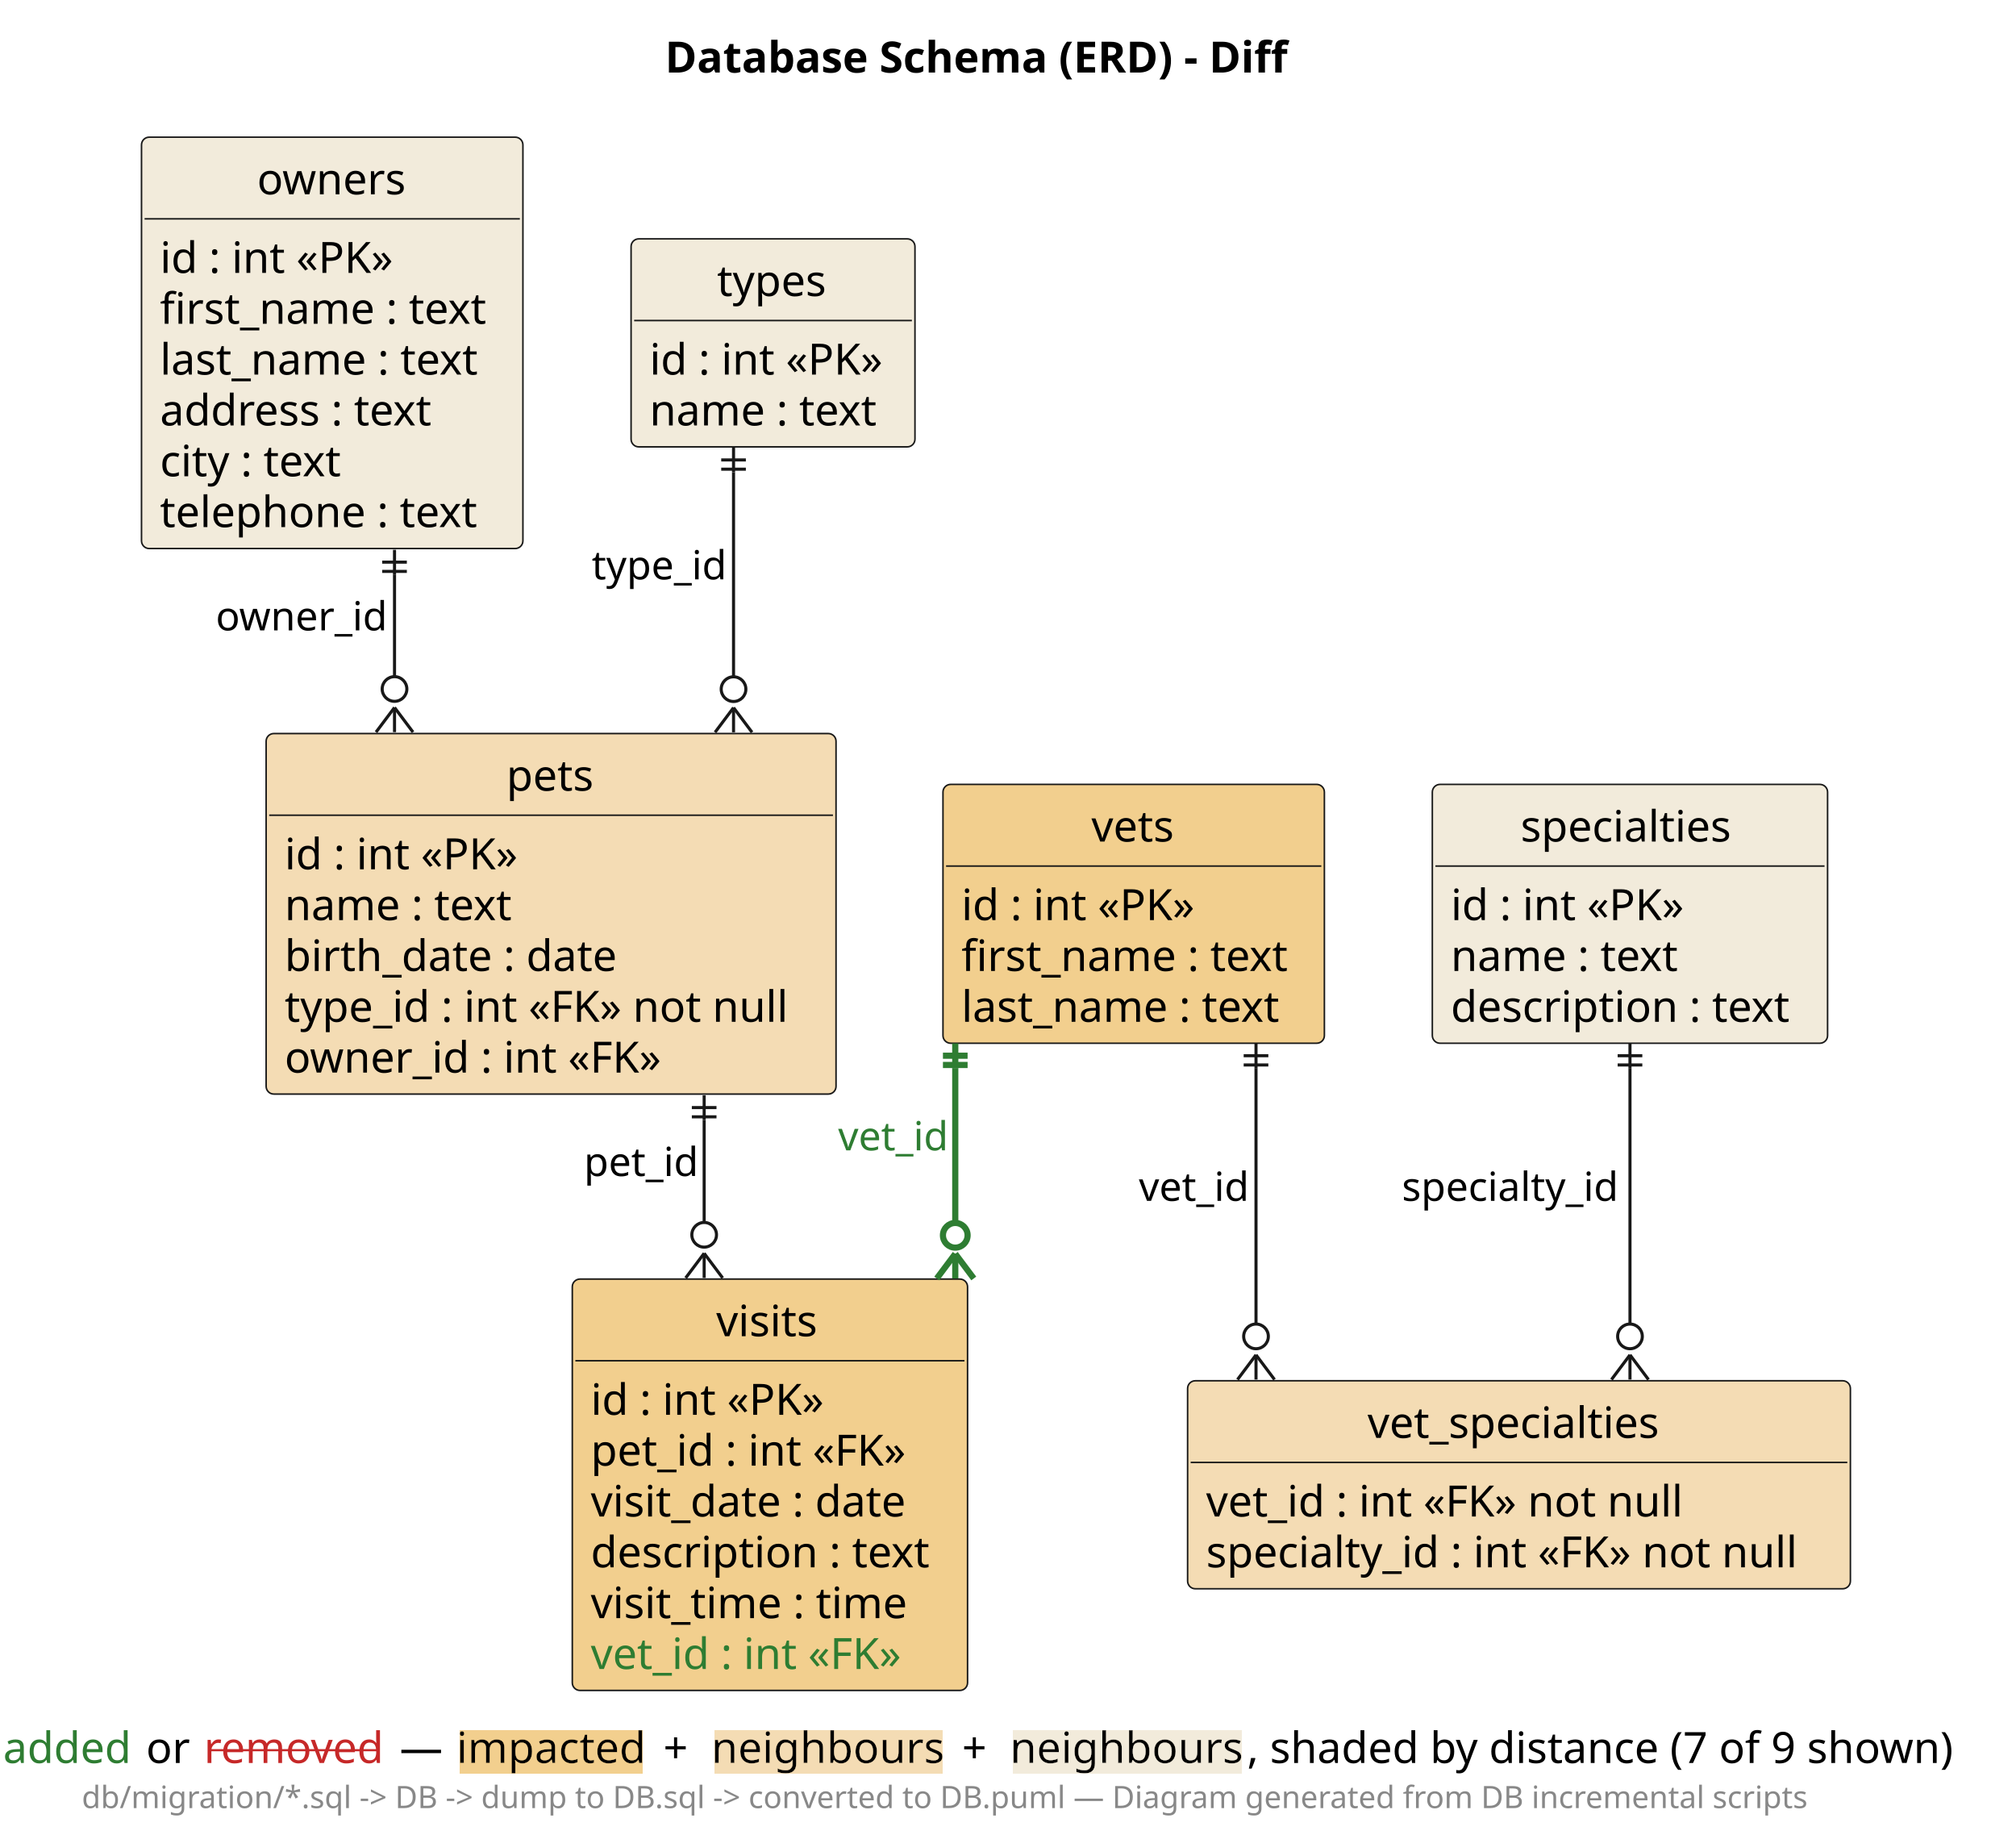
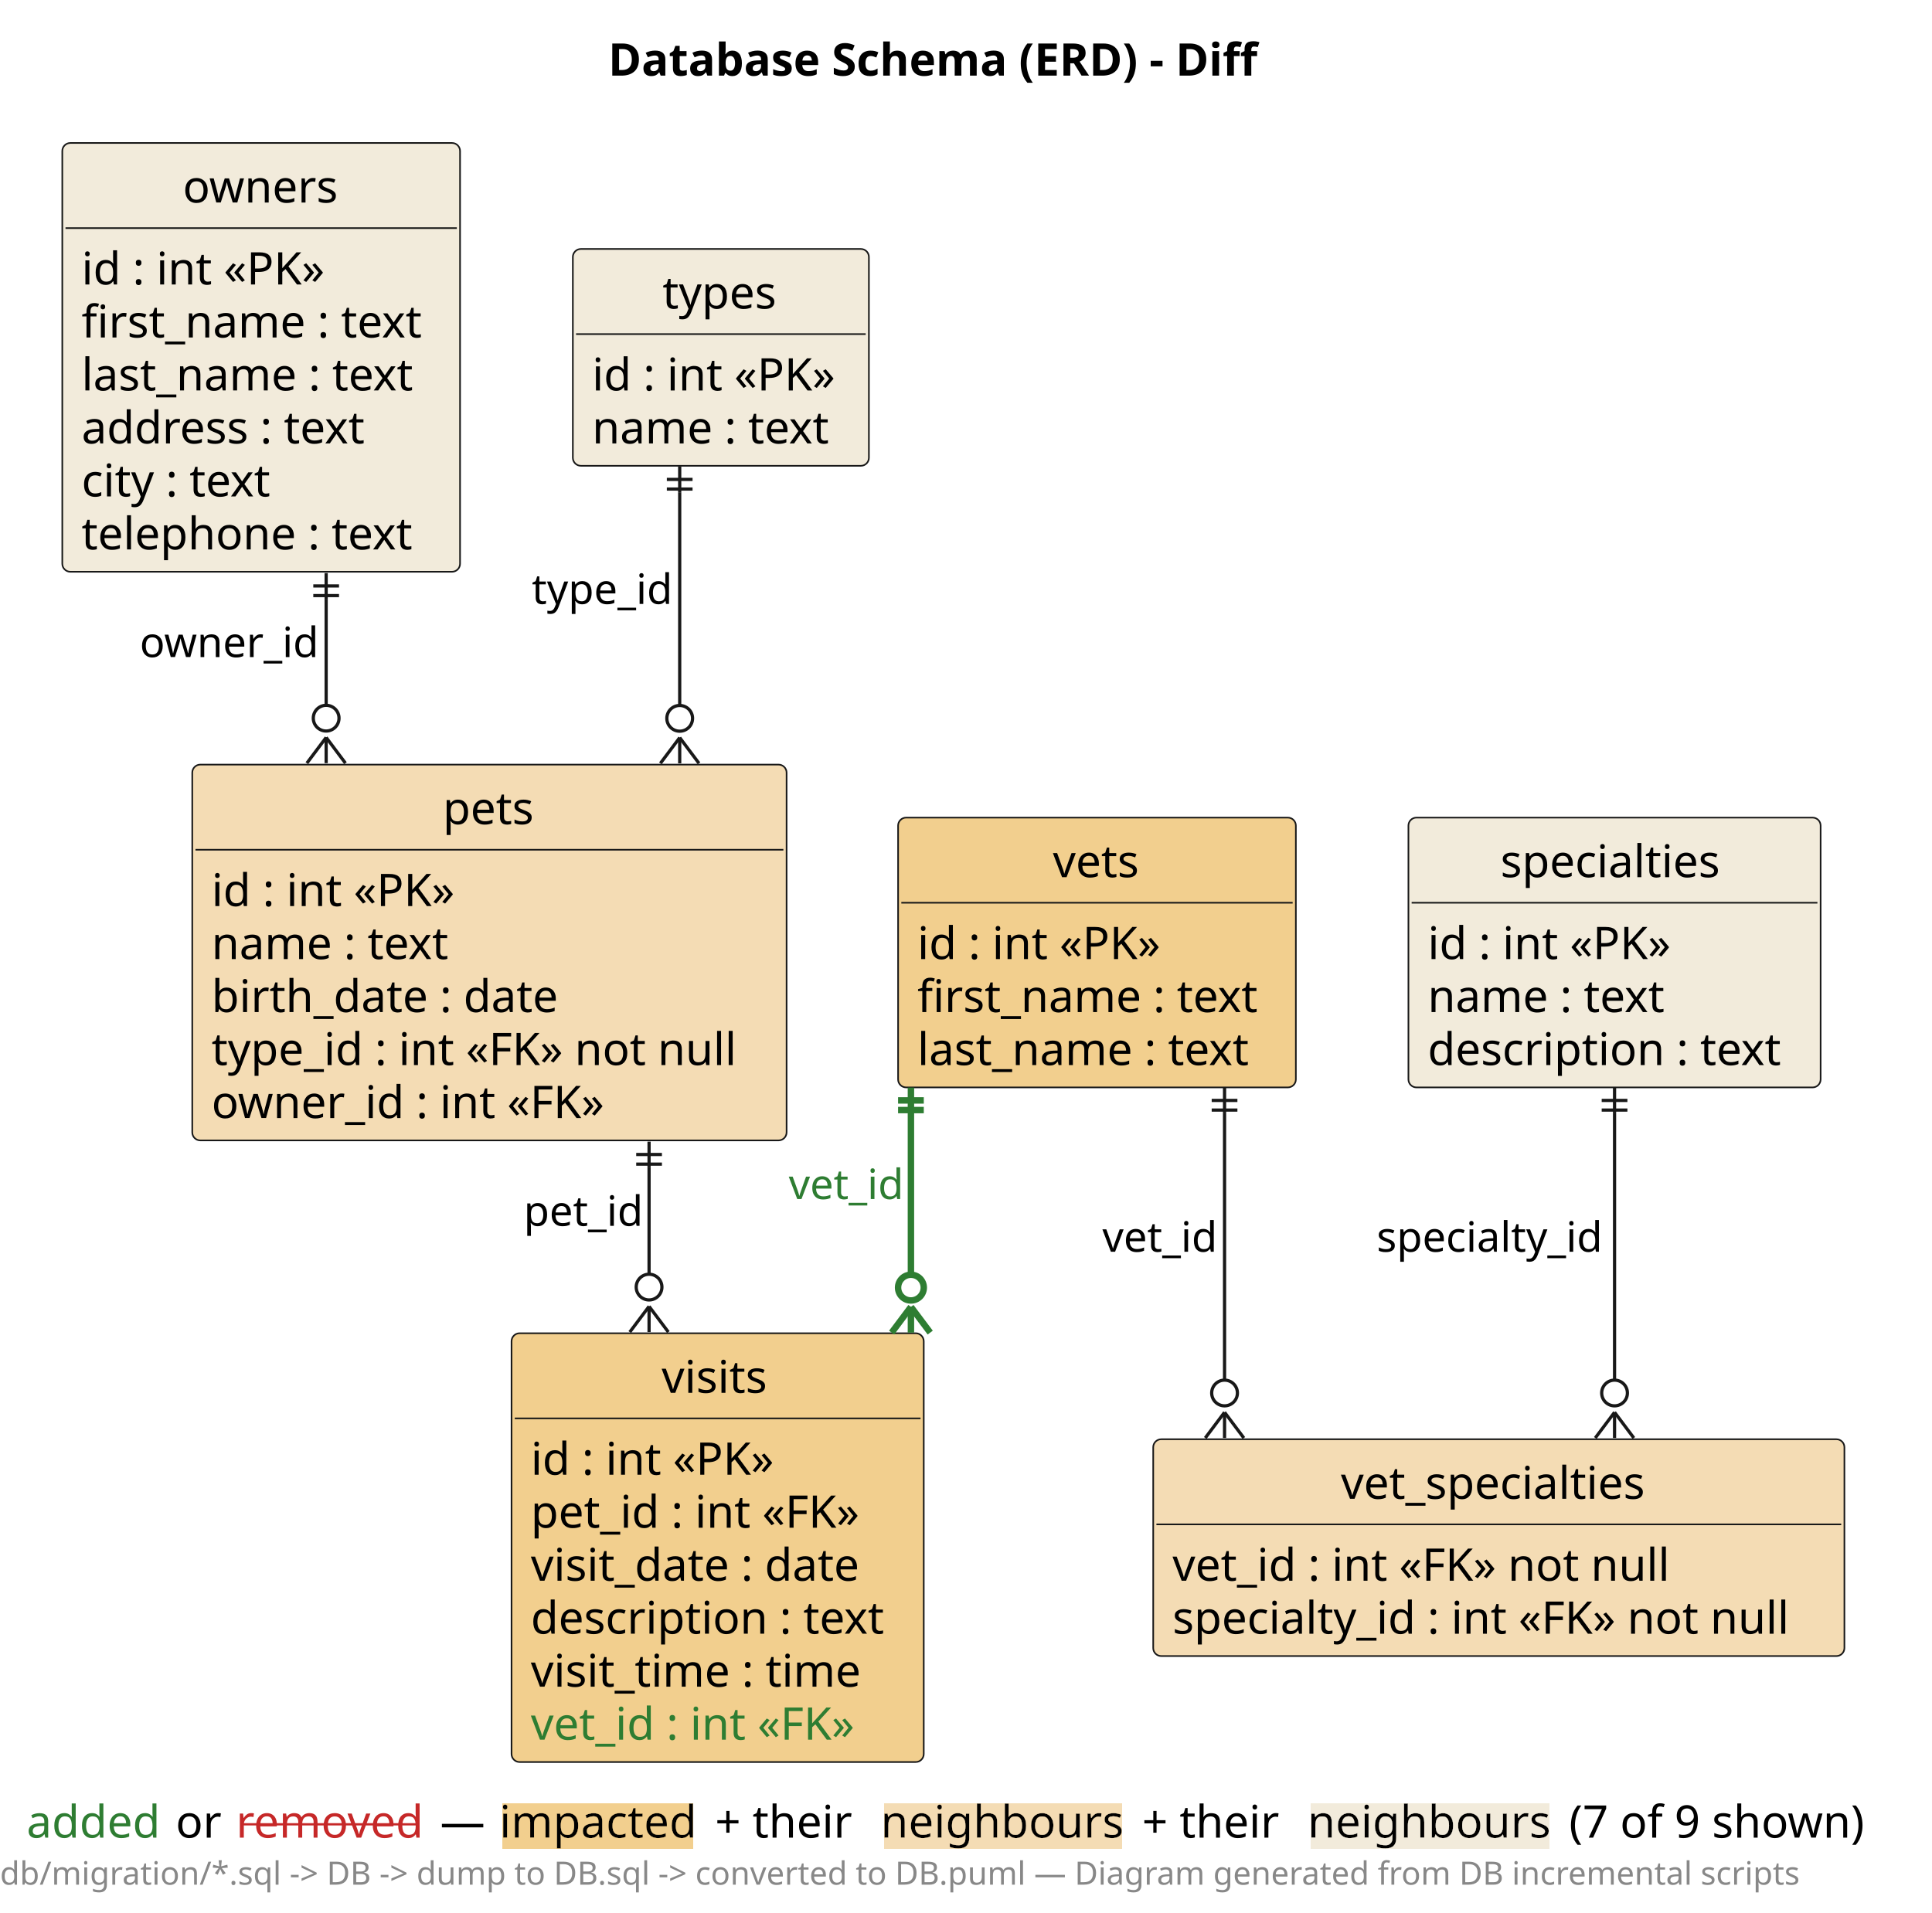
- <svg xmlns="http://www.w3.org/2000/svg" version="1.1" data-diagram-type="CLASS" style="width:654px;height:595px;background:#FFFFFF;" width="654px" height="595px" viewBox="0 0 654 595" zoomAndPan="magnify" preserveAspectRatio="none" contentStyleType="text/css">
+ <svg xmlns="http://www.w3.org/2000/svg" version="1.1" data-diagram-type="CLASS" style="width:601px;height:595px;background:#FFFFFF;" width="601px" height="595px" viewBox="0 0 601 595" zoomAndPan="magnify" preserveAspectRatio="none" contentStyleType="text/css">
  <defs>
-     <filter id="b5jizr2ierwu90" x="0" y="0" width="1" height="1">
+     <filter id="b147jni3zurqtm0" x="0" y="0" width="1" height="1">
      <feFlood flood-color="#F2CF8E" result="flood" />
      <feComposite in="SourceGraphic" in2="flood" operator="over" />
    </filter>
-     <filter id="b5jizr2ierwu91" x="0" y="0" width="1" height="1">
+     <filter id="b147jni3zurqtm1" x="0" y="0" width="1" height="1">
      <feFlood flood-color="#F4DCB4" result="flood" />
      <feComposite in="SourceGraphic" in2="flood" operator="over" />
    </filter>
-     <filter id="b5jizr2ierwu92" x="0" y="0" width="1" height="1">
+     <filter id="b147jni3zurqtm2" x="0" y="0" width="1" height="1">
      <feFlood flood-color="#F2EBDB" result="flood" />
      <feComposite in="SourceGraphic" in2="flood" operator="over" />
    </filter>
  </defs>
  <g font-family="sans-serif" lengthAdjust="spacing">
    <g class="title" data-source-line="3">
-       <text x="215.73" y="23.535" fill="#000" font-size="14" textLength="215.722" font-weight="700">Database Schema (ERD) - Diff</text>
+       <text x="189.205" y="23.535" fill="#000" font-size="14" textLength="215.722" font-weight="700">Database Schema (ERD) - Diff</text>
    </g>
    <g class="entity" data-qualified-name="owners" id="ent0001" data-source-line="8">
-       <rect x="45.904" y="44.488" width="123.733" height="133.418" fill="#F2EBDB" style="stroke:#181818;stroke-width:0.5;" rx="2.5" ry="2.5" />
-       <text x="83.401" y="63.023" fill="#000" font-size="14" textLength="48.74">owners</text>
-       <line x1="46.904" y1="70.977" x2="168.638" y2="70.977" style="stroke:#181818;stroke-width:0.5;" />
-       <text x="51.904" y="88.512" fill="#000" font-size="14" textLength="80.097">id : int «PK»</text>
-       <text x="51.904" y="105" fill="#000" font-size="14" textLength="111.733">first_name : text</text>
-       <text x="51.904" y="121.488" fill="#000" font-size="14" textLength="108.589">last_name : text</text>
-       <text x="51.904" y="137.977" fill="#000" font-size="14" textLength="93.304">address : text</text>
-       <text x="51.904" y="154.465" fill="#000" font-size="14" textLength="63.916">city : text</text>
-       <text x="51.904" y="170.953" fill="#000" font-size="14" textLength="107.618">telephone : text</text>
+       <rect x="19.379" y="44.488" width="123.733" height="133.418" fill="#F2EBDB" style="stroke:#181818;stroke-width:0.5;" rx="2.5" ry="2.5" />
+       <text x="56.875" y="63.023" fill="#000" font-size="14" textLength="48.74">owners</text>
+       <line x1="20.379" y1="70.977" x2="142.112" y2="70.977" style="stroke:#181818;stroke-width:0.5;" />
+       <text x="25.379" y="88.512" fill="#000" font-size="14" textLength="80.097">id : int «PK»</text>
+       <text x="25.379" y="105" fill="#000" font-size="14" textLength="111.733">first_name : text</text>
+       <text x="25.379" y="121.488" fill="#000" font-size="14" textLength="108.589">last_name : text</text>
+       <text x="25.379" y="137.977" fill="#000" font-size="14" textLength="93.304">address : text</text>
+       <text x="25.379" y="154.465" fill="#000" font-size="14" textLength="63.916">city : text</text>
+       <text x="25.379" y="170.953" fill="#000" font-size="14" textLength="107.618">telephone : text</text>
    </g>
    <g class="entity" data-qualified-name="pets" id="ent0002" data-source-line="16">
-       <rect x="86.334" y="237.908" width="184.881" height="116.93" fill="#F4DCB4" style="stroke:#181818;stroke-width:0.5;" rx="2.5" ry="2.5" />
-       <text x="164.283" y="256.443" fill="#000" font-size="14" textLength="28.984">pets</text>
-       <line x1="87.334" y1="264.397" x2="270.215" y2="264.397" style="stroke:#181818;stroke-width:0.5;" />
-       <text x="92.334" y="281.932" fill="#000" font-size="14" textLength="80.097">id : int «PK»</text>
-       <text x="92.334" y="298.42" fill="#000" font-size="14" textLength="77.438">name : text</text>
-       <text x="92.334" y="314.908" fill="#000" font-size="14" textLength="111.959">birth_date : date</text>
-       <text x="92.334" y="331.397" fill="#000" font-size="14" textLength="172.881">type_id : int «FK» not null</text>
-       <text x="92.334" y="347.885" fill="#000" font-size="14" textLength="128.468">owner_id : int «FK»</text>
+       <rect x="59.809" y="237.908" width="184.881" height="116.93" fill="#F4DCB4" style="stroke:#181818;stroke-width:0.5;" rx="2.5" ry="2.5" />
+       <text x="137.757" y="256.443" fill="#000" font-size="14" textLength="28.984">pets</text>
+       <line x1="60.809" y1="264.397" x2="243.689" y2="264.397" style="stroke:#181818;stroke-width:0.5;" />
+       <text x="65.809" y="281.932" fill="#000" font-size="14" textLength="80.097">id : int «PK»</text>
+       <text x="65.809" y="298.42" fill="#000" font-size="14" textLength="77.438">name : text</text>
+       <text x="65.809" y="314.908" fill="#000" font-size="14" textLength="111.959">birth_date : date</text>
+       <text x="65.809" y="331.397" fill="#000" font-size="14" textLength="172.881">type_id : int «FK» not null</text>
+       <text x="65.809" y="347.885" fill="#000" font-size="14" textLength="128.468">owner_id : int «FK»</text>
    </g>
    <g class="entity" data-qualified-name="specialties" id="ent0003" data-source-line="23">
-       <rect x="464.654" y="254.398" width="128.225" height="83.953" fill="#F2EBDB" style="stroke:#181818;stroke-width:0.5;" rx="2.5" ry="2.5" />
-       <text x="493.285" y="272.933" fill="#000" font-size="14" textLength="70.964">specialties</text>
-       <line x1="465.654" y1="280.887" x2="591.879" y2="280.887" style="stroke:#181818;stroke-width:0.5;" />
-       <text x="470.654" y="298.422" fill="#000" font-size="14" textLength="80.097">id : int «PK»</text>
-       <text x="470.654" y="314.91" fill="#000" font-size="14" textLength="77.438">name : text</text>
-       <text x="470.654" y="331.398" fill="#000" font-size="14" textLength="116.225">description : text</text>
+       <rect x="438.129" y="254.398" width="128.225" height="83.953" fill="#F2EBDB" style="stroke:#181818;stroke-width:0.5;" rx="2.5" ry="2.5" />
+       <text x="466.759" y="272.933" fill="#000" font-size="14" textLength="70.964">specialties</text>
+       <line x1="439.129" y1="280.887" x2="565.353" y2="280.887" style="stroke:#181818;stroke-width:0.5;" />
+       <text x="444.129" y="298.422" fill="#000" font-size="14" textLength="80.097">id : int «PK»</text>
+       <text x="444.129" y="314.91" fill="#000" font-size="14" textLength="77.438">name : text</text>
+       <text x="444.129" y="331.398" fill="#000" font-size="14" textLength="116.225">description : text</text>
    </g>
    <g class="entity" data-qualified-name="types" id="ent0004" data-source-line="28">
-       <rect x="204.724" y="77.468" width="92.097" height="67.465" fill="#F2EBDB" style="stroke:#181818;stroke-width:0.5;" rx="2.5" ry="2.5" />
-       <text x="232.623" y="96.003" fill="#000" font-size="14" textLength="36.299">types</text>
-       <line x1="205.724" y1="103.957" x2="295.821" y2="103.957" style="stroke:#181818;stroke-width:0.5;" />
-       <text x="210.724" y="121.492" fill="#000" font-size="14" textLength="80.097">id : int «PK»</text>
-       <text x="210.724" y="137.98" fill="#000" font-size="14" textLength="77.438">name : text</text>
+       <rect x="178.199" y="77.468" width="92.097" height="67.465" fill="#F2EBDB" style="stroke:#181818;stroke-width:0.5;" rx="2.5" ry="2.5" />
+       <text x="206.098" y="96.003" fill="#000" font-size="14" textLength="36.299">types</text>
+       <line x1="179.199" y1="103.957" x2="269.295" y2="103.957" style="stroke:#181818;stroke-width:0.5;" />
+       <text x="184.199" y="121.492" fill="#000" font-size="14" textLength="80.097">id : int «PK»</text>
+       <text x="184.199" y="137.98" fill="#000" font-size="14" textLength="77.438">name : text</text>
    </g>
    <g class="entity" data-qualified-name="vet_specialties" id="ent0005" data-source-line="32">
-       <rect x="385.264" y="447.818" width="215.014" height="67.465" fill="#F4DCB4" style="stroke:#181818;stroke-width:0.5;" rx="2.5" ry="2.5" />
-       <text x="443.648" y="466.353" fill="#000" font-size="14" textLength="98.246">vet_specialties</text>
-       <line x1="386.264" y1="474.307" x2="599.278" y2="474.307" style="stroke:#181818;stroke-width:0.5;" />
-       <text x="391.264" y="491.842" fill="#000" font-size="14" textLength="164.001">vet_id : int «FK» not null</text>
-       <text x="391.264" y="508.33" fill="#000" font-size="14" textLength="203.014">specialty_id : int «FK» not null</text>
+       <rect x="358.739" y="447.818" width="215.014" height="67.465" fill="#F4DCB4" style="stroke:#181818;stroke-width:0.5;" rx="2.5" ry="2.5" />
+       <text x="417.122" y="466.353" fill="#000" font-size="14" textLength="98.246">vet_specialties</text>
+       <line x1="359.739" y1="474.307" x2="572.752" y2="474.307" style="stroke:#181818;stroke-width:0.5;" />
+       <text x="364.739" y="491.842" fill="#000" font-size="14" textLength="164.001">vet_id : int «FK» not null</text>
+       <text x="364.739" y="508.33" fill="#000" font-size="14" textLength="203.014">specialty_id : int «FK» not null</text>
    </g>
    <g class="entity" data-qualified-name="vets" id="ent0006" data-source-line="36">
-       <rect x="305.904" y="254.398" width="123.733" height="83.953" fill="#F2CF8E" style="stroke:#181818;stroke-width:0.5;" rx="2.5" ry="2.5" />
-       <text x="354.062" y="272.933" fill="#000" font-size="14" textLength="27.419">vets</text>
-       <line x1="306.904" y1="280.887" x2="428.638" y2="280.887" style="stroke:#181818;stroke-width:0.5;" />
-       <text x="311.904" y="298.422" fill="#000" font-size="14" textLength="80.097">id : int «PK»</text>
-       <text x="311.904" y="314.91" fill="#000" font-size="14" textLength="111.733">first_name : text</text>
-       <text x="311.904" y="331.398" fill="#000" font-size="14" textLength="108.589">last_name : text</text>
+       <rect x="279.379" y="254.398" width="123.733" height="83.953" fill="#F2CF8E" style="stroke:#181818;stroke-width:0.5;" rx="2.5" ry="2.5" />
+       <text x="327.536" y="272.933" fill="#000" font-size="14" textLength="27.419">vets</text>
+       <line x1="280.379" y1="280.887" x2="402.112" y2="280.887" style="stroke:#181818;stroke-width:0.5;" />
+       <text x="285.379" y="298.422" fill="#000" font-size="14" textLength="80.097">id : int «PK»</text>
+       <text x="285.379" y="314.91" fill="#000" font-size="14" textLength="111.733">first_name : text</text>
+       <text x="285.379" y="331.398" fill="#000" font-size="14" textLength="108.589">last_name : text</text>
    </g>
    <g class="entity" data-qualified-name="visits" id="ent0007" data-source-line="41">
-       <rect x="185.654" y="414.838" width="128.225" height="133.418" fill="#F2CF8E" style="stroke:#181818;stroke-width:0.5;" rx="2.5" ry="2.5" />
-       <text x="232.342" y="433.373" fill="#000" font-size="14" textLength="34.85">visits</text>
-       <line x1="186.654" y1="441.327" x2="312.879" y2="441.327" style="stroke:#181818;stroke-width:0.5;" />
-       <text x="191.654" y="458.862" fill="#000" font-size="14" textLength="80.097">id : int «PK»</text>
-       <text x="191.654" y="475.35" fill="#000" font-size="14" textLength="108.712">pet_id : int «FK»</text>
-       <text x="191.654" y="491.838" fill="#000" font-size="14" textLength="107.16">visit_date : date</text>
-       <text x="191.654" y="508.327" fill="#000" font-size="14" textLength="116.225">description : text</text>
-       <text x="191.654" y="524.815" fill="#000" font-size="14" textLength="108.309">visit_time : time</text>
-       <text x="191.654" y="541.303" fill="#2E7D32" font-size="14" textLength="107.146">vet_id : int «FK»</text>
+       <rect x="159.129" y="414.838" width="128.225" height="133.418" fill="#F2CF8E" style="stroke:#181818;stroke-width:0.5;" rx="2.5" ry="2.5" />
+       <text x="205.816" y="433.373" fill="#000" font-size="14" textLength="34.85">visits</text>
+       <line x1="160.129" y1="441.327" x2="286.353" y2="441.327" style="stroke:#181818;stroke-width:0.5;" />
+       <text x="165.129" y="458.862" fill="#000" font-size="14" textLength="80.097">id : int «PK»</text>
+       <text x="165.129" y="475.35" fill="#000" font-size="14" textLength="108.712">pet_id : int «FK»</text>
+       <text x="165.129" y="491.838" fill="#000" font-size="14" textLength="107.16">visit_date : date</text>
+       <text x="165.129" y="508.327" fill="#000" font-size="14" textLength="116.225">description : text</text>
+       <text x="165.129" y="524.815" fill="#000" font-size="14" textLength="108.309">visit_time : time</text>
+       <text x="165.129" y="541.303" fill="#2E7D32" font-size="14" textLength="107.146">vet_id : int «FK»</text>
    </g>
    <g class="link" data-entity-1="ent0001" data-entity-2="ent0002" id="lnk8" data-source-line="50" data-link-type="crowfoot">
-       <path d="M127.984,186.318 C127.984,205.668 127.984,200.638 127.984,219.458" style="stroke:#181818;stroke-width:1;" fill="none" id="owners-pets" codeLine="50" />
-       <line x1="123.984" y1="182.318" x2="131.984" y2="182.318" style="stroke:#181818;stroke-width:1;" />
-       <line x1="123.984" y1="185.318" x2="131.984" y2="185.318" style="stroke:#181818;stroke-width:1;" />
-       <line x1="127.984" y1="186.318" x2="127.984" y2="178.318" style="stroke:#181818;stroke-width:1;" />
-       <line x1="127.984" y1="229.458" x2="133.984" y2="237.458" style="stroke:#181818;stroke-width:1;" />
-       <line x1="127.984" y1="229.458" x2="121.984" y2="237.458" style="stroke:#181818;stroke-width:1;" />
-       <line x1="127.984" y1="229.458" x2="127.984" y2="237.458" style="stroke:#181818;stroke-width:1;" />
-       <ellipse cx="127.984" cy="223.458" rx="4" ry="4" fill="none" style="stroke:#181818;stroke-width:1;" />
-       <text x="69.984" y="204.457" fill="#000" font-size="13" textLength="57.072">owner_id</text>
+       <path d="M101.459,186.318 C101.459,205.668 101.459,200.638 101.459,219.458" style="stroke:#181818;stroke-width:1;" fill="none" id="owners-pets" codeLine="50" />
+       <line x1="97.459" y1="182.318" x2="105.459" y2="182.318" style="stroke:#181818;stroke-width:1;" />
+       <line x1="97.459" y1="185.318" x2="105.459" y2="185.318" style="stroke:#181818;stroke-width:1;" />
+       <line x1="101.459" y1="186.318" x2="101.459" y2="178.318" style="stroke:#181818;stroke-width:1;" />
+       <line x1="101.459" y1="229.458" x2="107.459" y2="237.458" style="stroke:#181818;stroke-width:1;" />
+       <line x1="101.459" y1="229.458" x2="95.459" y2="237.458" style="stroke:#181818;stroke-width:1;" />
+       <line x1="101.459" y1="229.458" x2="101.459" y2="237.458" style="stroke:#181818;stroke-width:1;" />
+       <ellipse cx="101.459" cy="223.458" rx="4" ry="4" fill="none" style="stroke:#181818;stroke-width:1;" />
+       <text x="43.459" y="204.457" fill="#000" font-size="13" textLength="57.072">owner_id</text>
    </g>
    <g class="link" data-entity-1="ent0002" data-entity-2="ent0007" id="lnk9" data-source-line="51" data-link-type="crowfoot">
-       <path d="M228.434,363.218 C228.434,382.068 228.434,377.078 228.434,396.478" style="stroke:#181818;stroke-width:1;" fill="none" id="pets-visits" codeLine="51" />
-       <line x1="224.434" y1="359.218" x2="232.434" y2="359.218" style="stroke:#181818;stroke-width:1;" />
-       <line x1="224.434" y1="362.218" x2="232.434" y2="362.218" style="stroke:#181818;stroke-width:1;" />
-       <line x1="228.434" y1="363.218" x2="228.434" y2="355.218" style="stroke:#181818;stroke-width:1;" />
-       <line x1="228.434" y1="406.478" x2="234.434" y2="414.478" style="stroke:#181818;stroke-width:1;" />
-       <line x1="228.434" y1="406.478" x2="222.434" y2="414.478" style="stroke:#181818;stroke-width:1;" />
-       <line x1="228.434" y1="406.478" x2="228.434" y2="414.478" style="stroke:#181818;stroke-width:1;" />
-       <ellipse cx="228.434" cy="400.478" rx="4" ry="4" fill="none" style="stroke:#181818;stroke-width:1;" />
-       <text x="189.434" y="381.417" fill="#000" font-size="13" textLength="38.727">pet_id</text>
+       <path d="M201.909,363.218 C201.909,382.068 201.909,377.078 201.909,396.478" style="stroke:#181818;stroke-width:1;" fill="none" id="pets-visits" codeLine="51" />
+       <line x1="197.909" y1="359.218" x2="205.909" y2="359.218" style="stroke:#181818;stroke-width:1;" />
+       <line x1="197.909" y1="362.218" x2="205.909" y2="362.218" style="stroke:#181818;stroke-width:1;" />
+       <line x1="201.909" y1="363.218" x2="201.909" y2="355.218" style="stroke:#181818;stroke-width:1;" />
+       <line x1="201.909" y1="406.478" x2="207.909" y2="414.478" style="stroke:#181818;stroke-width:1;" />
+       <line x1="201.909" y1="406.478" x2="195.909" y2="414.478" style="stroke:#181818;stroke-width:1;" />
+       <line x1="201.909" y1="406.478" x2="201.909" y2="414.478" style="stroke:#181818;stroke-width:1;" />
+       <ellipse cx="201.909" cy="400.478" rx="4" ry="4" fill="none" style="stroke:#181818;stroke-width:1;" />
+       <text x="162.909" y="381.417" fill="#000" font-size="13" textLength="38.727">pet_id</text>
    </g>
    <g class="link" data-entity-1="ent0003" data-entity-2="ent0005" id="lnk10" data-source-line="52" data-link-type="crowfoot">
-       <path d="M528.774,346.398 C528.774,379.368 528.774,398.678 528.774,429.428" style="stroke:#181818;stroke-width:1;" fill="none" id="specialties-vet_specialties" codeLine="52" />
-       <line x1="524.774" y1="342.398" x2="532.774" y2="342.398" style="stroke:#181818;stroke-width:1;" />
-       <line x1="524.774" y1="345.398" x2="532.774" y2="345.398" style="stroke:#181818;stroke-width:1;" />
-       <line x1="528.774" y1="346.398" x2="528.774" y2="338.398" style="stroke:#181818;stroke-width:1;" />
-       <line x1="528.774" y1="439.428" x2="534.774" y2="447.428" style="stroke:#181818;stroke-width:1;" />
-       <line x1="528.774" y1="439.428" x2="522.774" y2="447.428" style="stroke:#181818;stroke-width:1;" />
-       <line x1="528.774" y1="439.428" x2="528.774" y2="447.428" style="stroke:#181818;stroke-width:1;" />
-       <ellipse cx="528.774" cy="433.428" rx="4" ry="4" fill="none" style="stroke:#181818;stroke-width:1;" />
-       <text x="454.774" y="389.477" fill="#000" font-size="13" textLength="73.5">specialty_id</text>
+       <path d="M502.249,346.398 C502.249,379.368 502.249,398.678 502.249,429.428" style="stroke:#181818;stroke-width:1;" fill="none" id="specialties-vet_specialties" codeLine="52" />
+       <line x1="498.249" y1="342.398" x2="506.249" y2="342.398" style="stroke:#181818;stroke-width:1;" />
+       <line x1="498.249" y1="345.398" x2="506.249" y2="345.398" style="stroke:#181818;stroke-width:1;" />
+       <line x1="502.249" y1="346.398" x2="502.249" y2="338.398" style="stroke:#181818;stroke-width:1;" />
+       <line x1="502.249" y1="439.428" x2="508.249" y2="447.428" style="stroke:#181818;stroke-width:1;" />
+       <line x1="502.249" y1="439.428" x2="496.249" y2="447.428" style="stroke:#181818;stroke-width:1;" />
+       <line x1="502.249" y1="439.428" x2="502.249" y2="447.428" style="stroke:#181818;stroke-width:1;" />
+       <ellipse cx="502.249" cy="433.428" rx="4" ry="4" fill="none" style="stroke:#181818;stroke-width:1;" />
+       <text x="428.249" y="389.477" fill="#000" font-size="13" textLength="73.5">specialty_id</text>
    </g>
    <g class="link" data-entity-1="ent0004" data-entity-2="ent0002" id="lnk11" data-source-line="53" data-link-type="crowfoot">
-       <path d="M237.964,153.168 C237.964,178.958 237.964,189.048 237.964,219.508" style="stroke:#181818;stroke-width:1;" fill="none" id="types-pets" codeLine="53" />
-       <line x1="233.964" y1="149.168" x2="241.964" y2="149.168" style="stroke:#181818;stroke-width:1;" />
-       <line x1="233.964" y1="152.168" x2="241.964" y2="152.168" style="stroke:#181818;stroke-width:1;" />
-       <line x1="237.964" y1="153.168" x2="237.964" y2="145.168" style="stroke:#181818;stroke-width:1;" />
-       <line x1="237.964" y1="229.508" x2="243.964" y2="237.508" style="stroke:#181818;stroke-width:1;" />
-       <line x1="237.964" y1="229.508" x2="231.964" y2="237.508" style="stroke:#181818;stroke-width:1;" />
-       <line x1="237.964" y1="229.508" x2="237.964" y2="237.508" style="stroke:#181818;stroke-width:1;" />
-       <ellipse cx="237.964" cy="223.508" rx="4" ry="4" fill="none" style="stroke:#181818;stroke-width:1;" />
-       <text x="191.964" y="187.907" fill="#000" font-size="13" textLength="45.519">type_id</text>
+       <path d="M211.439,153.168 C211.439,178.958 211.439,189.048 211.439,219.508" style="stroke:#181818;stroke-width:1;" fill="none" id="types-pets" codeLine="53" />
+       <line x1="207.439" y1="149.168" x2="215.439" y2="149.168" style="stroke:#181818;stroke-width:1;" />
+       <line x1="207.439" y1="152.168" x2="215.439" y2="152.168" style="stroke:#181818;stroke-width:1;" />
+       <line x1="211.439" y1="153.168" x2="211.439" y2="145.168" style="stroke:#181818;stroke-width:1;" />
+       <line x1="211.439" y1="229.508" x2="217.439" y2="237.508" style="stroke:#181818;stroke-width:1;" />
+       <line x1="211.439" y1="229.508" x2="205.439" y2="237.508" style="stroke:#181818;stroke-width:1;" />
+       <line x1="211.439" y1="229.508" x2="211.439" y2="237.508" style="stroke:#181818;stroke-width:1;" />
+       <ellipse cx="211.439" cy="223.508" rx="4" ry="4" fill="none" style="stroke:#181818;stroke-width:1;" />
+       <text x="165.439" y="187.907" fill="#000" font-size="13" textLength="45.519">type_id</text>
    </g>
    <g class="link" data-entity-1="ent0006" data-entity-2="ent0005" id="lnk12" data-source-line="54" data-link-type="crowfoot">
-       <path d="M407.454,346.398 C407.454,379.368 407.454,398.678 407.454,429.428" style="stroke:#181818;stroke-width:1;" fill="none" id="vets-vet_specialties" codeLine="54" />
-       <line x1="403.454" y1="342.398" x2="411.454" y2="342.398" style="stroke:#181818;stroke-width:1;" />
-       <line x1="403.454" y1="345.398" x2="411.454" y2="345.398" style="stroke:#181818;stroke-width:1;" />
-       <line x1="407.454" y1="346.398" x2="407.454" y2="338.398" style="stroke:#181818;stroke-width:1;" />
-       <line x1="407.454" y1="439.428" x2="413.454" y2="447.428" style="stroke:#181818;stroke-width:1;" />
-       <line x1="407.454" y1="439.428" x2="401.454" y2="447.428" style="stroke:#181818;stroke-width:1;" />
-       <line x1="407.454" y1="439.428" x2="407.454" y2="447.428" style="stroke:#181818;stroke-width:1;" />
-       <ellipse cx="407.454" cy="433.428" rx="4" ry="4" fill="none" style="stroke:#181818;stroke-width:1;" />
-       <text x="369.454" y="389.477" fill="#000" font-size="13" textLength="37.273">vet_id</text>
+       <path d="M380.929,346.398 C380.929,379.368 380.929,398.678 380.929,429.428" style="stroke:#181818;stroke-width:1;" fill="none" id="vets-vet_specialties" codeLine="54" />
+       <line x1="376.929" y1="342.398" x2="384.929" y2="342.398" style="stroke:#181818;stroke-width:1;" />
+       <line x1="376.929" y1="345.398" x2="384.929" y2="345.398" style="stroke:#181818;stroke-width:1;" />
+       <line x1="380.929" y1="346.398" x2="380.929" y2="338.398" style="stroke:#181818;stroke-width:1;" />
+       <line x1="380.929" y1="439.428" x2="386.929" y2="447.428" style="stroke:#181818;stroke-width:1;" />
+       <line x1="380.929" y1="439.428" x2="374.929" y2="447.428" style="stroke:#181818;stroke-width:1;" />
+       <line x1="380.929" y1="439.428" x2="380.929" y2="447.428" style="stroke:#181818;stroke-width:1;" />
+       <ellipse cx="380.929" cy="433.428" rx="4" ry="4" fill="none" style="stroke:#181818;stroke-width:1;" />
+       <text x="342.929" y="389.477" fill="#000" font-size="13" textLength="37.273">vet_id</text>
    </g>
    <g class="link" data-entity-1="ent0006" data-entity-2="ent0007" id="lnk13" data-source-line="55" data-link-type="crowfoot">
-       <path d="M309.894,346.398 C309.894,368.908 309.894,371.178 309.894,396.638" style="stroke:#2E7D32;stroke-width:2;" fill="none" id="vets-visits" codeLine="55" />
-       <line x1="305.894" y1="342.398" x2="313.894" y2="342.398" style="stroke:#2E7D32;stroke-width:2;" />
-       <line x1="305.894" y1="345.398" x2="313.894" y2="345.398" style="stroke:#2E7D32;stroke-width:2;" />
-       <line x1="309.894" y1="346.398" x2="309.894" y2="338.398" style="stroke:#2E7D32;stroke-width:2;" />
-       <line x1="309.894" y1="406.638" x2="315.894" y2="414.638" style="stroke:#2E7D32;stroke-width:2;" />
-       <line x1="309.894" y1="406.638" x2="303.894" y2="414.638" style="stroke:#2E7D32;stroke-width:2;" />
-       <line x1="309.894" y1="406.638" x2="309.894" y2="414.638" style="stroke:#2E7D32;stroke-width:2;" />
-       <ellipse cx="309.894" cy="400.638" rx="4" ry="4" fill="none" style="stroke:#2E7D32;stroke-width:2;" />
-       <text x="271.894" y="373.087" fill="#2E7D32" font-size="13" textLength="37.273">vet_id</text>
+       <path d="M283.369,346.398 C283.369,368.908 283.369,371.178 283.369,396.638" style="stroke:#2E7D32;stroke-width:2;" fill="none" id="vets-visits" codeLine="55" />
+       <line x1="279.369" y1="342.398" x2="287.369" y2="342.398" style="stroke:#2E7D32;stroke-width:2;" />
+       <line x1="279.369" y1="345.398" x2="287.369" y2="345.398" style="stroke:#2E7D32;stroke-width:2;" />
+       <line x1="283.369" y1="346.398" x2="283.369" y2="338.398" style="stroke:#2E7D32;stroke-width:2;" />
+       <line x1="283.369" y1="406.638" x2="289.369" y2="414.638" style="stroke:#2E7D32;stroke-width:2;" />
+       <line x1="283.369" y1="406.638" x2="277.369" y2="414.638" style="stroke:#2E7D32;stroke-width:2;" />
+       <line x1="283.369" y1="406.638" x2="283.369" y2="414.638" style="stroke:#2E7D32;stroke-width:2;" />
+       <ellipse cx="283.369" cy="400.638" rx="4" ry="4" fill="none" style="stroke:#2E7D32;stroke-width:2;" />
+       <text x="245.369" y="373.087" fill="#2E7D32" font-size="13" textLength="37.273">vet_id</text>
    </g>
    <g class="caption" data-source-line="1">
-       <text x="1" y="571.791" fill="#2E7D32" font-size="14" textLength="41.966">added</text>
-       <text x="47.396" y="571.791" fill="#000" font-size="14" textLength="14.328">or</text>
-       <text x="66.153" y="571.791" fill="#C62828" font-size="14" textLength="59.056" text-decoration="line-through">removed</text>
-       <text x="129.639" y="571.791" fill="#000" font-size="14">—</text>
-       <text x="148.068" y="571.791" fill="#000" font-size="14" textLength="62.679" filter="url(#b5jizr2ierwu90)">impacted</text>
-       <text x="215.177" y="571.791" fill="#000" font-size="14">+</text>
-       <text x="230.735" y="571.791" fill="#000" font-size="14" textLength="76.918" filter="url(#b5jizr2ierwu91)">neighbours</text>
-       <text x="312.083" y="571.791" fill="#000" font-size="14">+</text>
-       <text x="327.642" y="571.791" fill="#000" font-size="14" textLength="76.918" filter="url(#b5jizr2ierwu92)">neighbours</text>
-       <text x="404.56" y="571.791" fill="#000" font-size="14" textLength="241.623">, shaded by distance (7 of 9 shown)</text>
+       <text x="8.268" y="571.791" fill="#2E7D32" font-size="14" textLength="41.966">added</text>
+       <text x="54.663" y="571.791" fill="#000" font-size="14" textLength="14.328">or</text>
+       <text x="73.421" y="571.791" fill="#C62828" font-size="14" textLength="59.056" text-decoration="line-through">removed</text>
+       <text x="136.906" y="571.791" fill="#000" font-size="14">—</text>
+       <text x="155.336" y="571.791" fill="#000" font-size="14" textLength="62.679" filter="url(#b147jni3zurqtm0)">impacted</text>
+       <text x="222.444" y="571.791" fill="#000" font-size="14" textLength="47.059">+ their</text>
+       <text x="273.933" y="571.791" fill="#000" font-size="14" textLength="76.918" filter="url(#b147jni3zurqtm1)">neighbours</text>
+       <text x="355.28" y="571.791" fill="#000" font-size="14" textLength="47.059">+ their</text>
+       <text x="406.769" y="571.791" fill="#000" font-size="14" textLength="76.918" filter="url(#b147jni3zurqtm2)">neighbours</text>
+       <text x="488.116" y="571.791" fill="#000" font-size="14" textLength="97.747">(7 of 9 shown)</text>
    </g>
    <g class="footer" data-source-line="4">
-       <text x="26.526" y="586.413" fill="#888" font-size="10" textLength="594.131">db/migration/*.sql -&gt; DB -&gt; dump to DB.sql -&gt; converted to DB.puml — Diagram generated from DB incremental scripts</text>
+       <text x="0" y="586.413" fill="#888" font-size="10" textLength="594.131">db/migration/*.sql -&gt; DB -&gt; dump to DB.sql -&gt; converted to DB.puml — Diagram generated from DB incremental scripts</text>
    </g>
  </g>
</svg>
